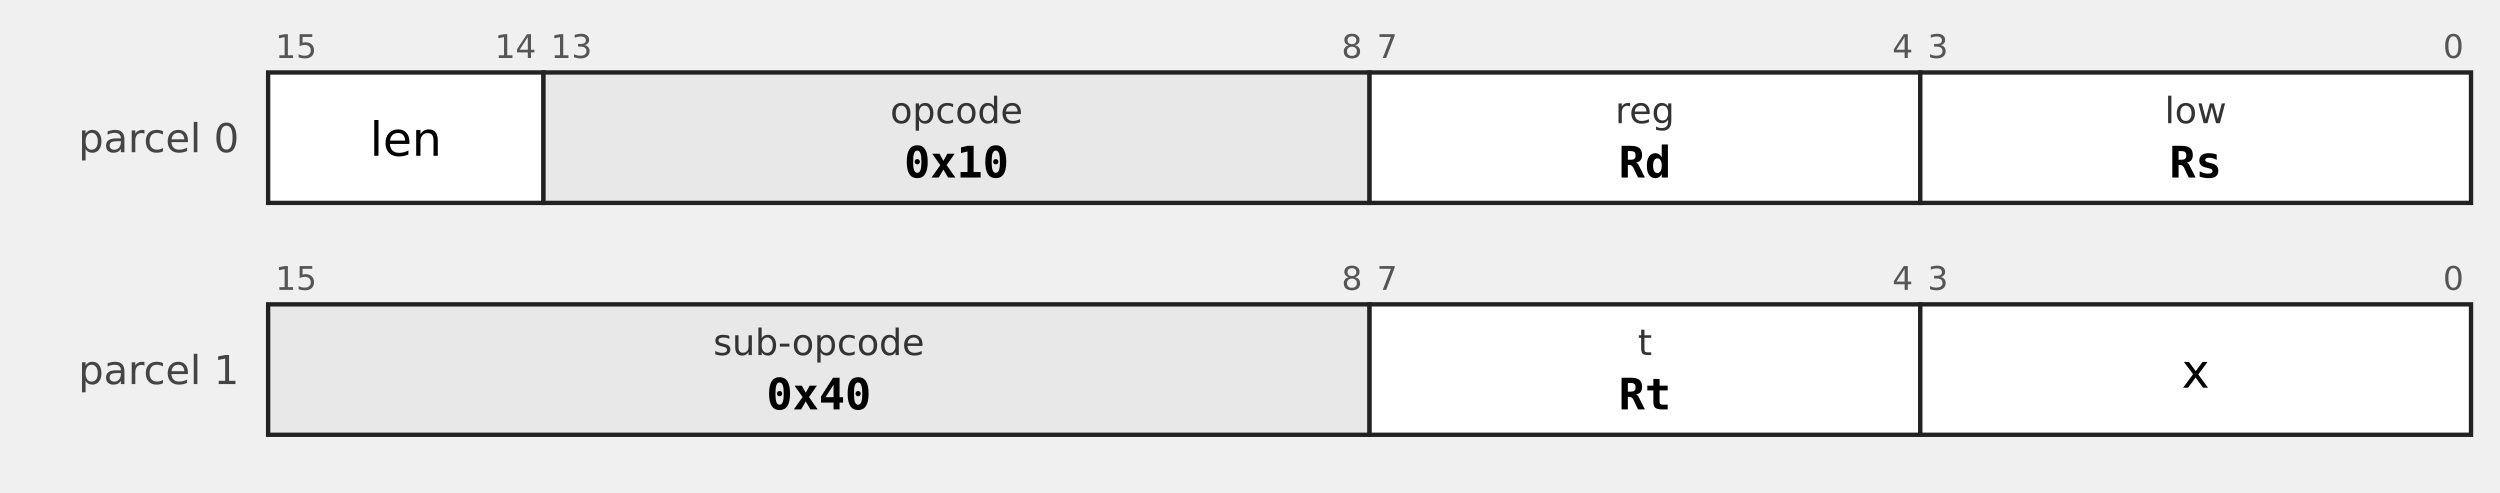
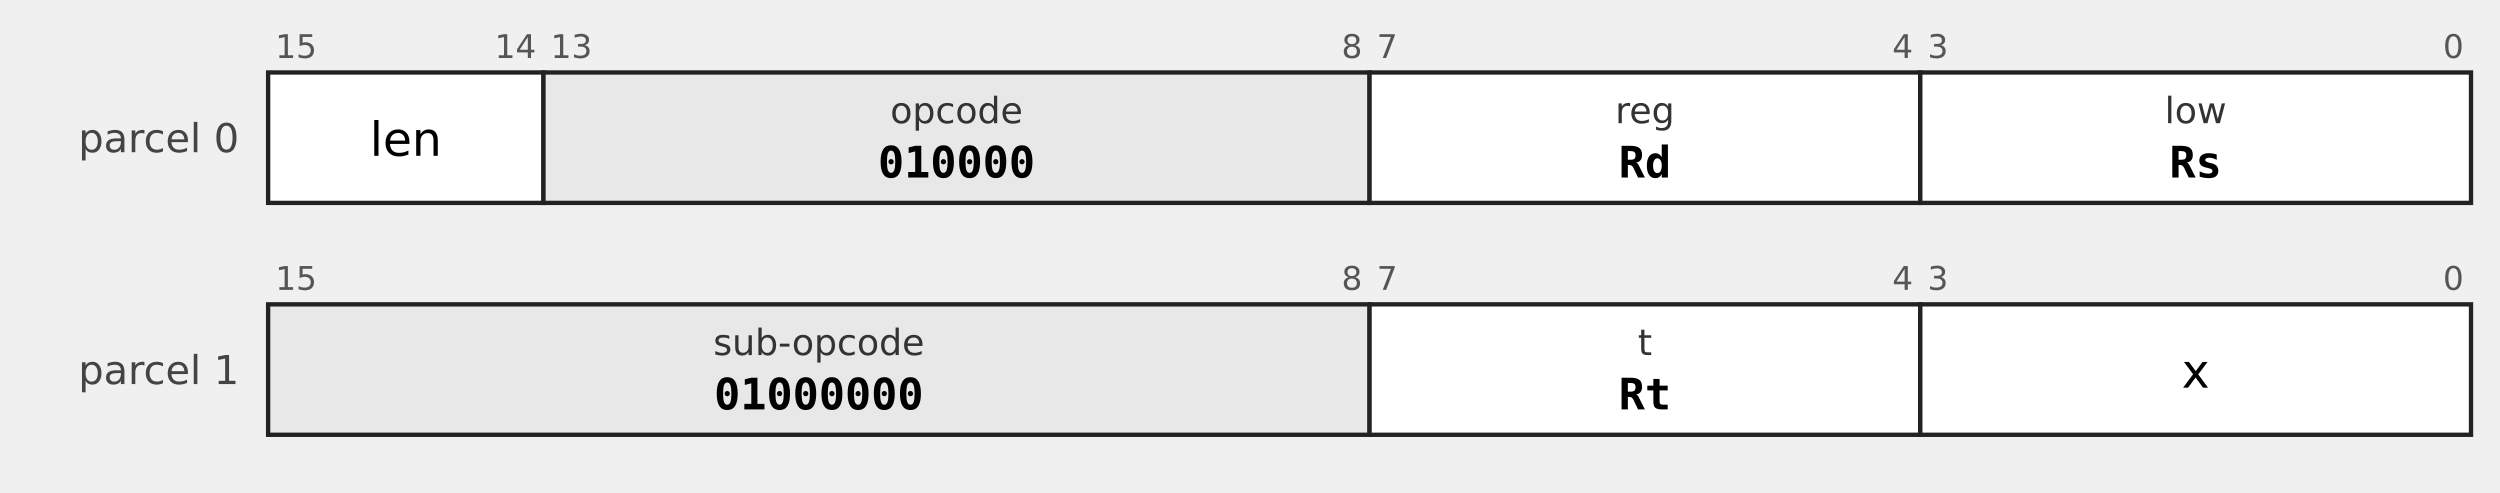
<svg xmlns="http://www.w3.org/2000/svg" width="690" height="136" viewBox="0 0 690 136" font-family="DejaVu Sans, sans-serif">
  <text x="66" y="42" font-size="11" text-anchor="end" fill="#444">parcel 0</text>
  <rect x="74" y="20" width="76" height="36" fill="#ffffff" stroke="#222" stroke-width="1.2" />
  <text x="76" y="16" font-size="9" fill="#555" text-anchor="start">15</text>
  <text x="148" y="16" font-size="9" fill="#555" text-anchor="end">14</text>
  <text x="112.0" y="43" font-size="13" text-anchor="middle" font-family="DejaVu Sans, sans-serif">len</text>
  <rect x="150" y="20" width="228" height="36" fill="#e8e8e8" stroke="#222" stroke-width="1.2" />
  <text x="152" y="16" font-size="9" fill="#555" text-anchor="start">13</text>
  <text x="376" y="16" font-size="9" fill="#555" text-anchor="end">8</text>
  <text x="264.0" y="34" font-size="10" text-anchor="middle" font-family="DejaVu Sans, sans-serif" fill="#333">opcode</text>
-   <text x="264.0" y="49" font-size="12" text-anchor="middle" font-family="DejaVu Sans Mono, monospace" font-weight="bold">0x10</text>
+   <text x="264.0" y="49" font-size="12" text-anchor="middle" font-family="DejaVu Sans Mono, monospace" font-weight="bold">010000</text>
  <rect x="378" y="20" width="152" height="36" fill="#ffffff" stroke="#222" stroke-width="1.2" />
  <text x="380" y="16" font-size="9" fill="#555" text-anchor="start">7</text>
  <text x="528" y="16" font-size="9" fill="#555" text-anchor="end">4</text>
  <text x="454.0" y="34" font-size="10" text-anchor="middle" font-family="DejaVu Sans, sans-serif" fill="#333">reg</text>
  <text x="454.0" y="49" font-size="12" text-anchor="middle" font-family="DejaVu Sans Mono, monospace" font-weight="bold">Rd</text>
  <rect x="530" y="20" width="152" height="36" fill="#ffffff" stroke="#222" stroke-width="1.2" />
  <text x="532" y="16" font-size="9" fill="#555" text-anchor="start">3</text>
  <text x="680" y="16" font-size="9" fill="#555" text-anchor="end">0</text>
  <text x="606.0" y="34" font-size="10" text-anchor="middle" font-family="DejaVu Sans, sans-serif" fill="#333">low</text>
  <text x="606.0" y="49" font-size="12" text-anchor="middle" font-family="DejaVu Sans Mono, monospace" font-weight="bold">Rs</text>
  <text x="66" y="106" font-size="11" text-anchor="end" fill="#444">parcel 1</text>
  <rect x="74" y="84" width="304" height="36" fill="#e8e8e8" stroke="#222" stroke-width="1.2" />
  <text x="76" y="80" font-size="9" fill="#555" text-anchor="start">15</text>
  <text x="376" y="80" font-size="9" fill="#555" text-anchor="end">8</text>
  <text x="226.0" y="98" font-size="10" text-anchor="middle" font-family="DejaVu Sans, sans-serif" fill="#333">sub-opcode</text>
-   <text x="226.0" y="113" font-size="12" text-anchor="middle" font-family="DejaVu Sans Mono, monospace" font-weight="bold">0x40</text>
+   <text x="226.0" y="113" font-size="12" text-anchor="middle" font-family="DejaVu Sans Mono, monospace" font-weight="bold">01000000</text>
  <rect x="378" y="84" width="152" height="36" fill="#ffffff" stroke="#222" stroke-width="1.2" />
  <text x="380" y="80" font-size="9" fill="#555" text-anchor="start">7</text>
  <text x="528" y="80" font-size="9" fill="#555" text-anchor="end">4</text>
  <text x="454.0" y="98" font-size="10" text-anchor="middle" font-family="DejaVu Sans, sans-serif" fill="#333">t</text>
  <text x="454.0" y="113" font-size="12" text-anchor="middle" font-family="DejaVu Sans Mono, monospace" font-weight="bold">Rt</text>
  <rect x="530" y="84" width="152" height="36" fill="#ffffff" stroke="#222" stroke-width="1.2" />
  <text x="532" y="80" font-size="9" fill="#555" text-anchor="start">3</text>
  <text x="680" y="80" font-size="9" fill="#555" text-anchor="end">0</text>
  <text x="606.0" y="107" font-size="13" text-anchor="middle" font-family="DejaVu Sans, sans-serif">x</text>
</svg>
